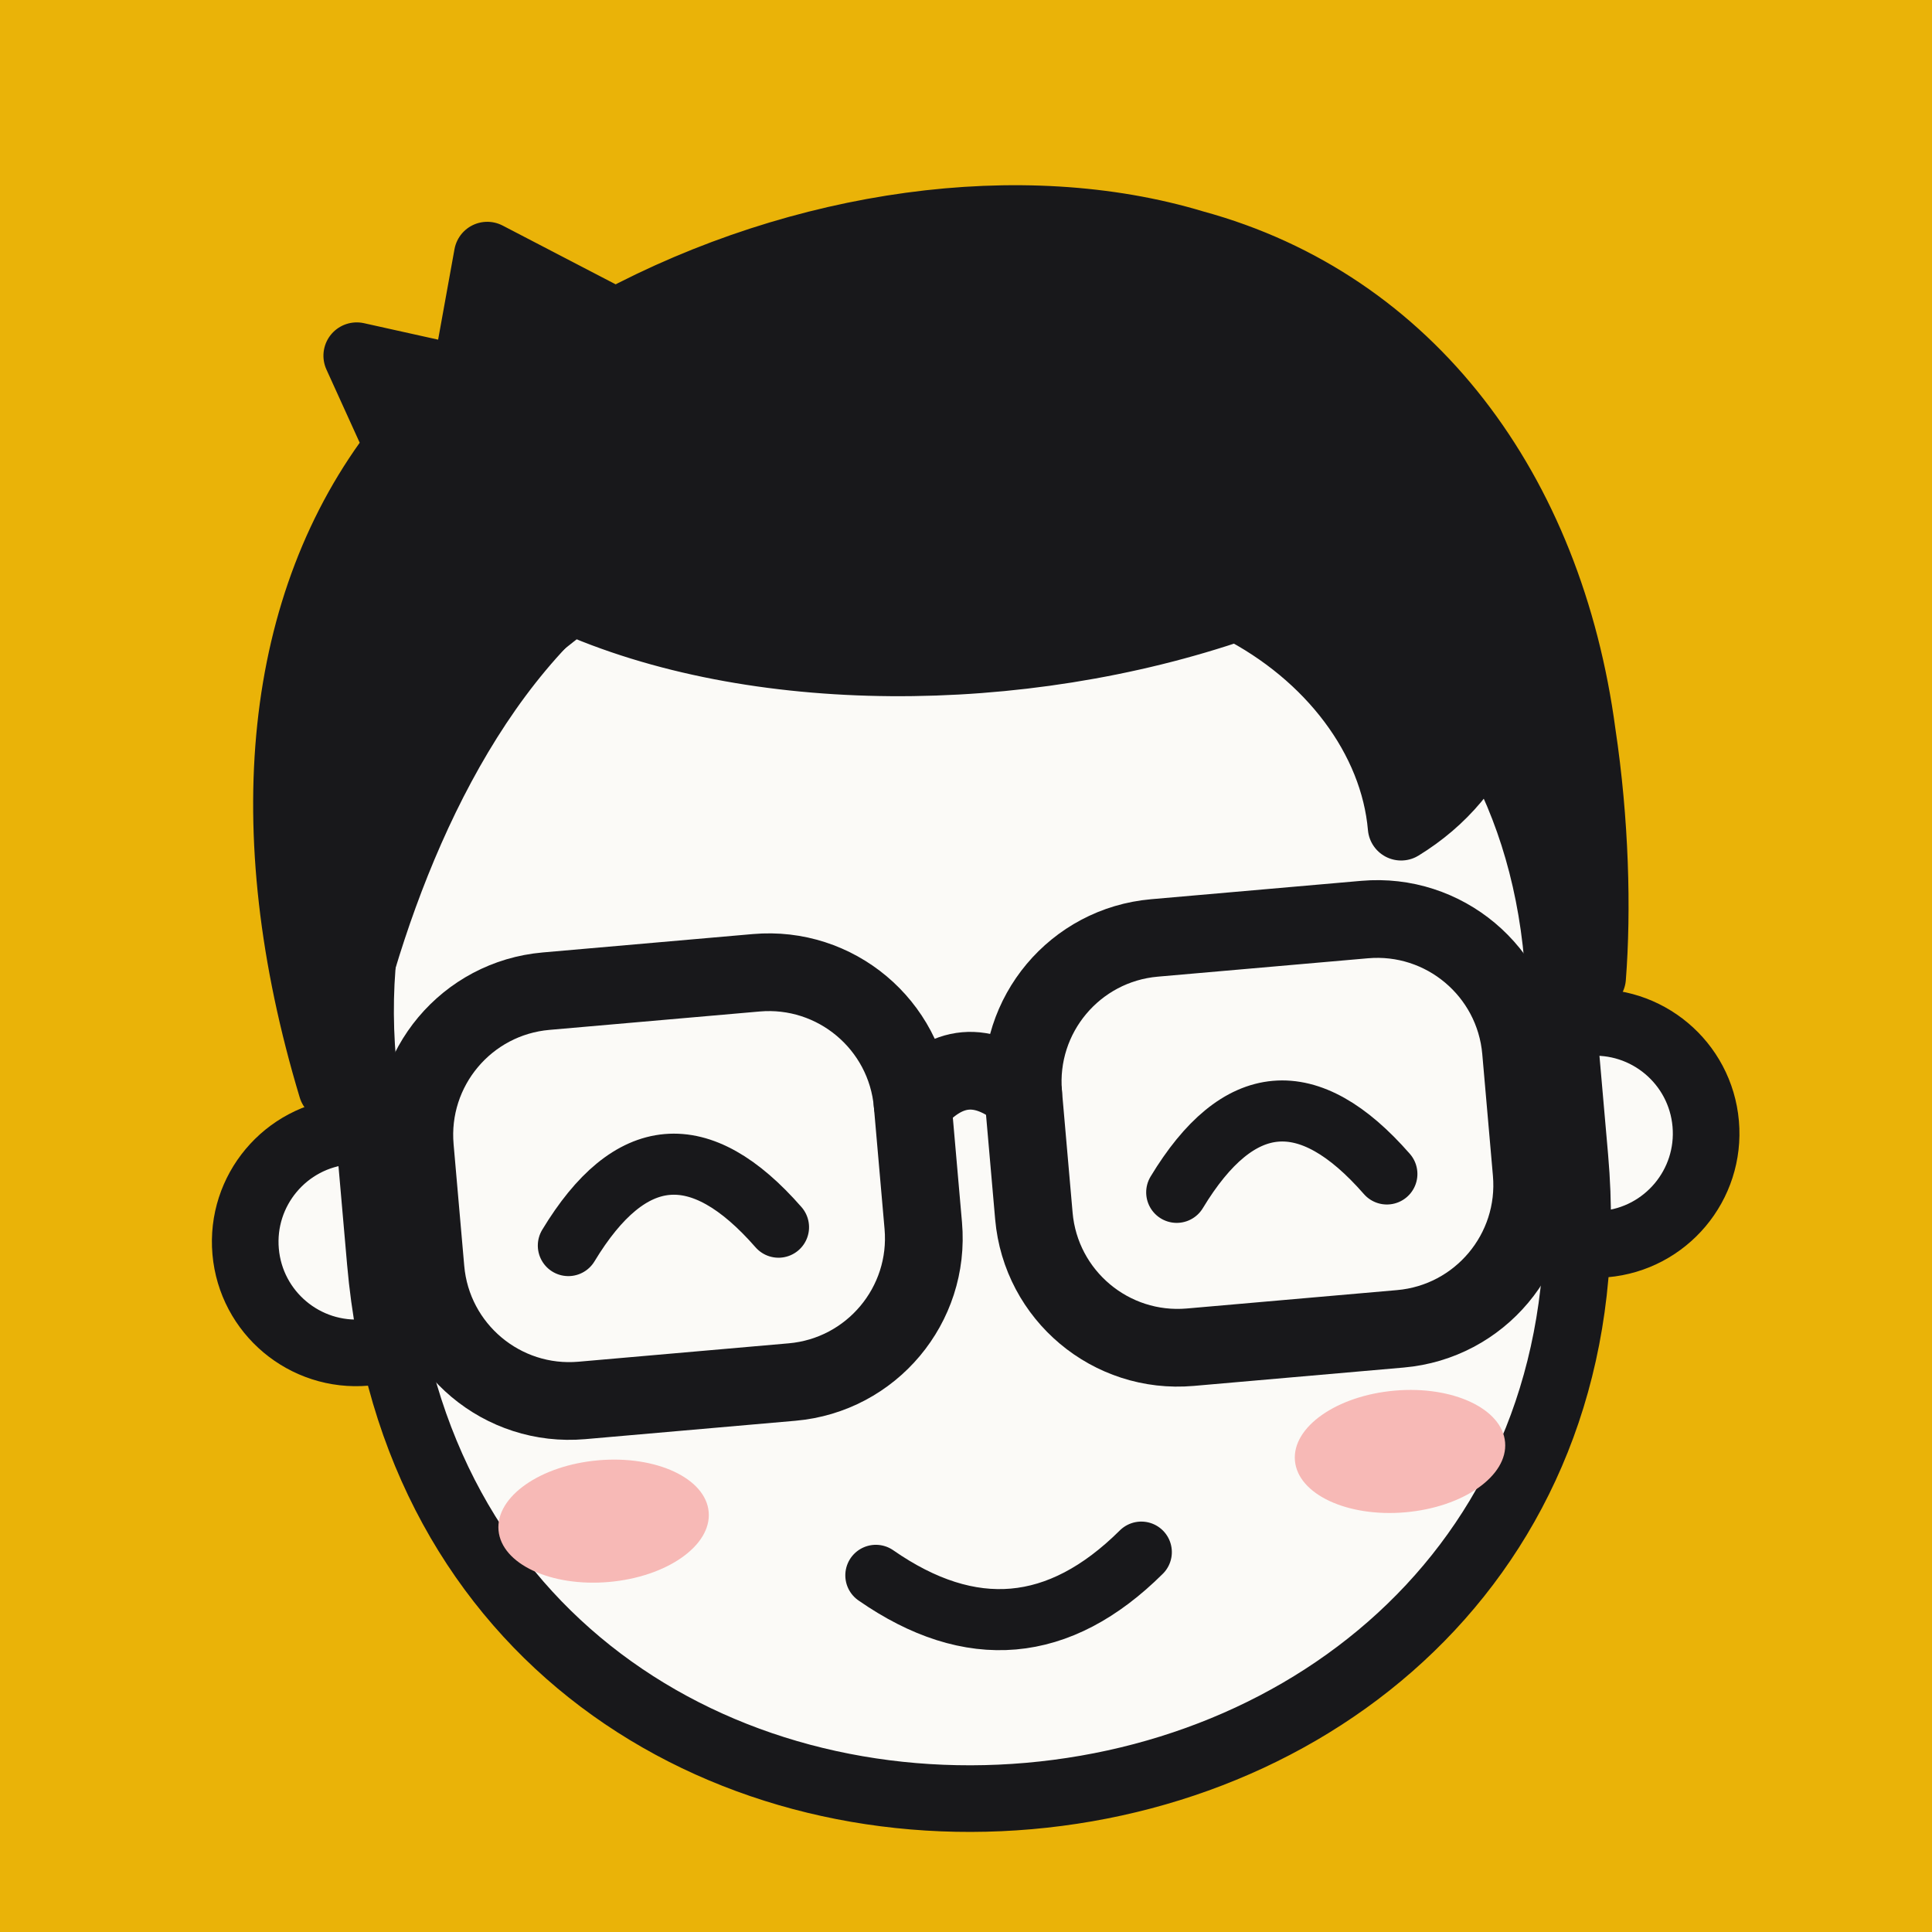
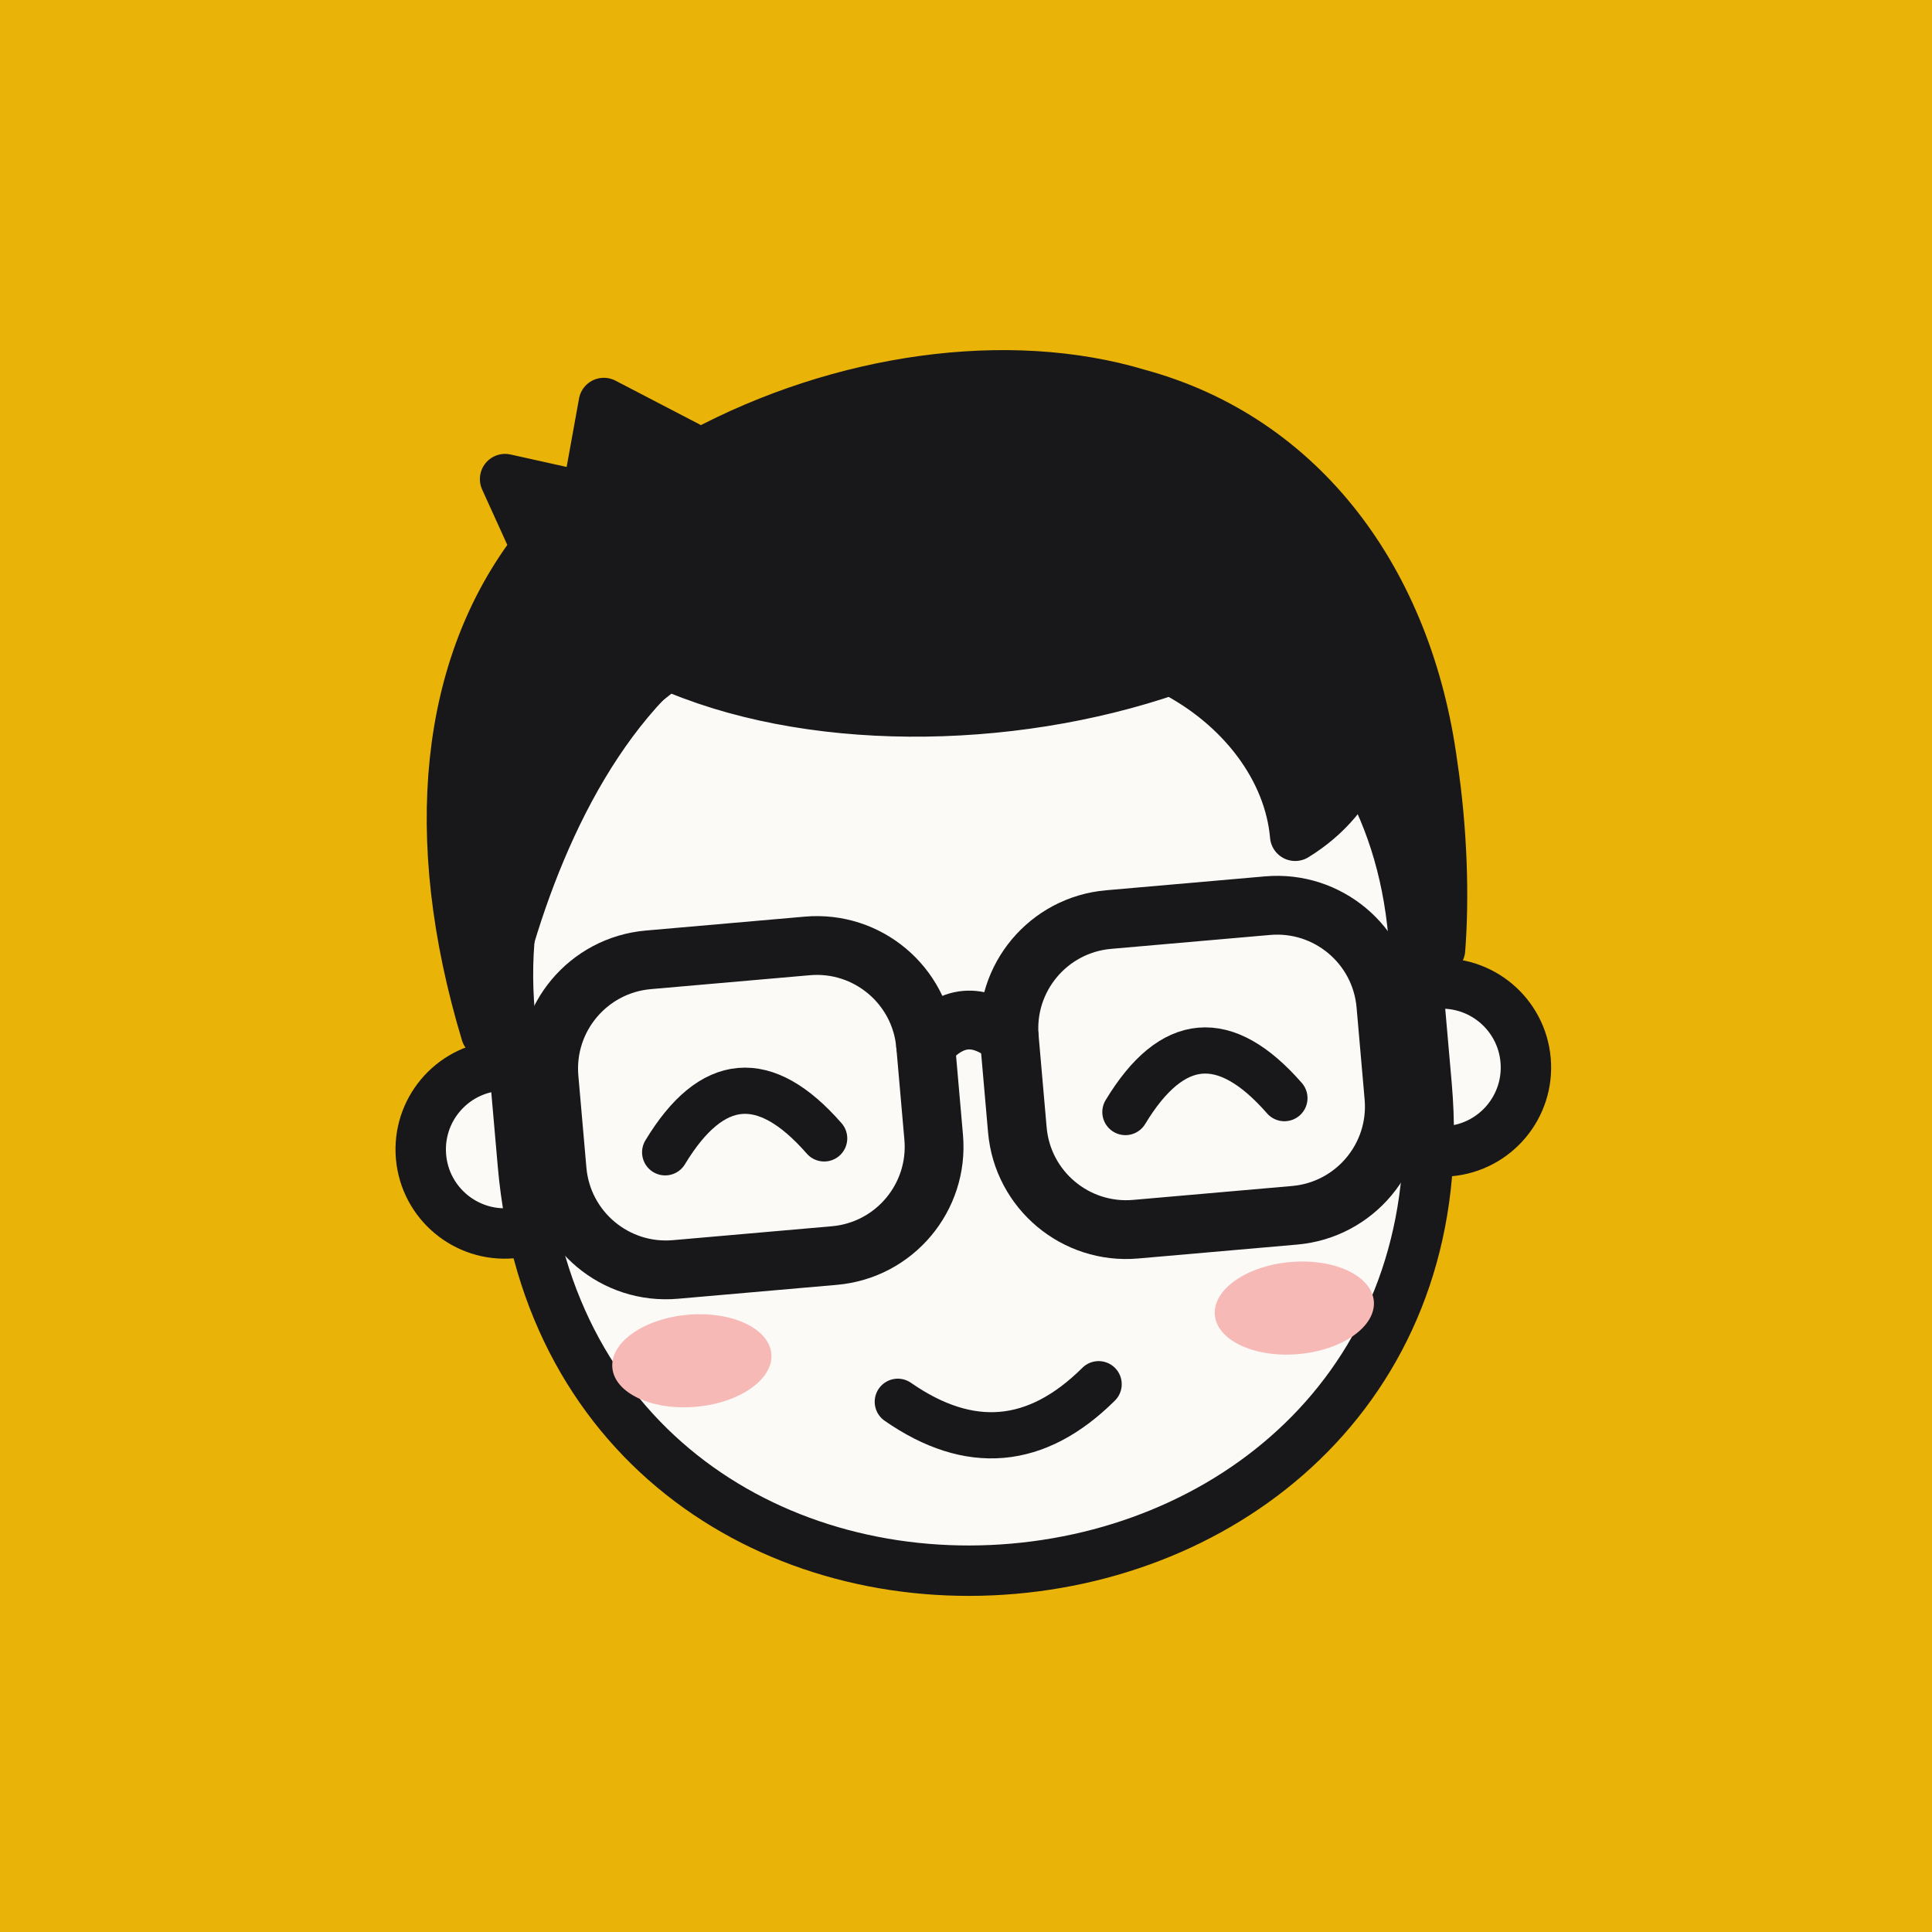
- <svg xmlns="http://www.w3.org/2000/svg" viewBox="13 11 174 174" width="1024" height="1024">
-   <rect width="200" height="200" fill="#eab308" />
+ <svg xmlns="http://www.w3.org/2000/svg" viewBox="-15 -14 230 230" width="1024" height="1024">
+   <rect x="-15" y="-14" width="230" height="230" fill="#eab308" />
  <g transform="translate(0 -2) rotate(-5 100 110)">
    <g fill="#fbfaf7" stroke="#18181b" stroke-width="6" stroke-linejoin="round">
      <circle cx="44" cy="120" r="10" />
      <circle cx="156" cy="120" r="10" />
      <path d="M46 104 C46 40 154 40 154 104 L154 122 C154 156 128 175 100 175 C72 175 46 156 46 122 Z" />
    </g>
    <ellipse cx="64" cy="147" rx="9.5" ry="5.5" fill="#f7b9b6" />
    <ellipse cx="136" cy="147" rx="9.5" ry="5.5" fill="#f7b9b6" />
    <path d="M43 106 C38 82 42 62 54 49 L51 40.5 L60.5 43.5 L63.5 32.5 L74.5 39.5 C92 32 112 31 127 37 C146 44 157 62 158 84 C158.5 92 158 100 157 106 C156 96 153 88 150 82 C148 86 145 89 141 91 C141 83 136 75 128 70 C108 75 84 73 68 64 C55 74 47 92 43 106 Z" fill="#18181b" stroke="#18181b" stroke-width="6" stroke-linejoin="round" />
    <g fill="#18181b">
</g>
    <g fill="none" stroke="#18181b" stroke-width="5.5" stroke-linecap="round" stroke-linejoin="round">
      <path d="M63.0 122.0 Q72.5 109.0 82.0 122.0" />
      <path d="M118.0 122.0 Q127.5 109.0 137.0 122.0" />
      <path d="M88 154 Q100 164 112 154" />
    </g>
    <g fill="none" stroke="#18181b" stroke-width="7" stroke-linecap="round" stroke-linejoin="round">
      <rect x="50.0" y="99.0" width="45" height="37" rx="13" />
      <rect x="105.0" y="99.0" width="45" height="37" rx="13" />
      <path d="M95.0 111.95 Q100 106.95 105.0 111.95" />
    </g>
  </g>
</svg>
